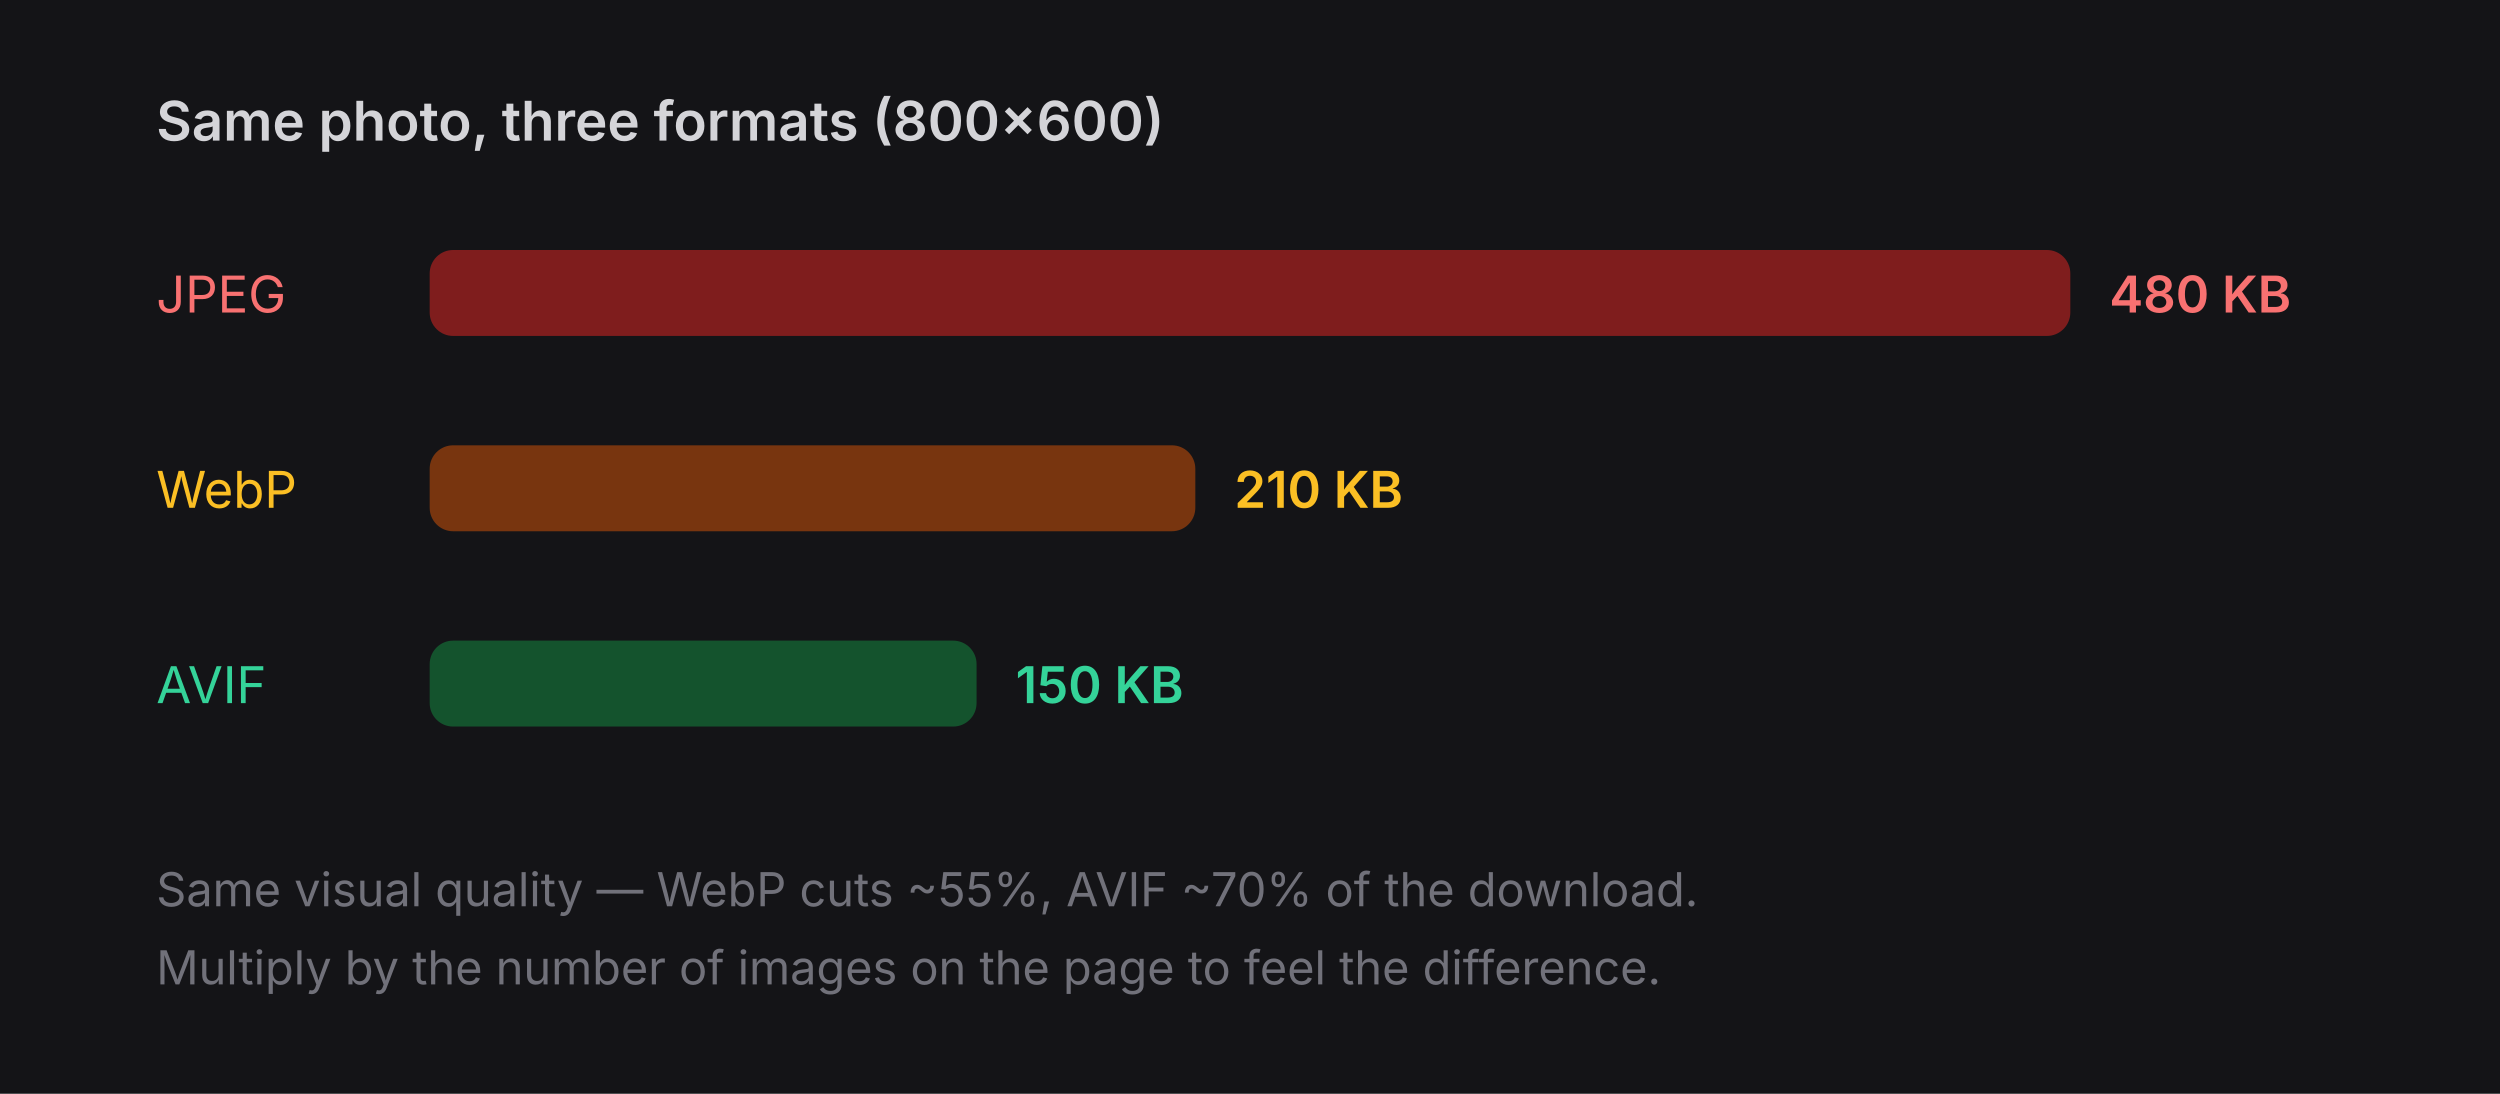
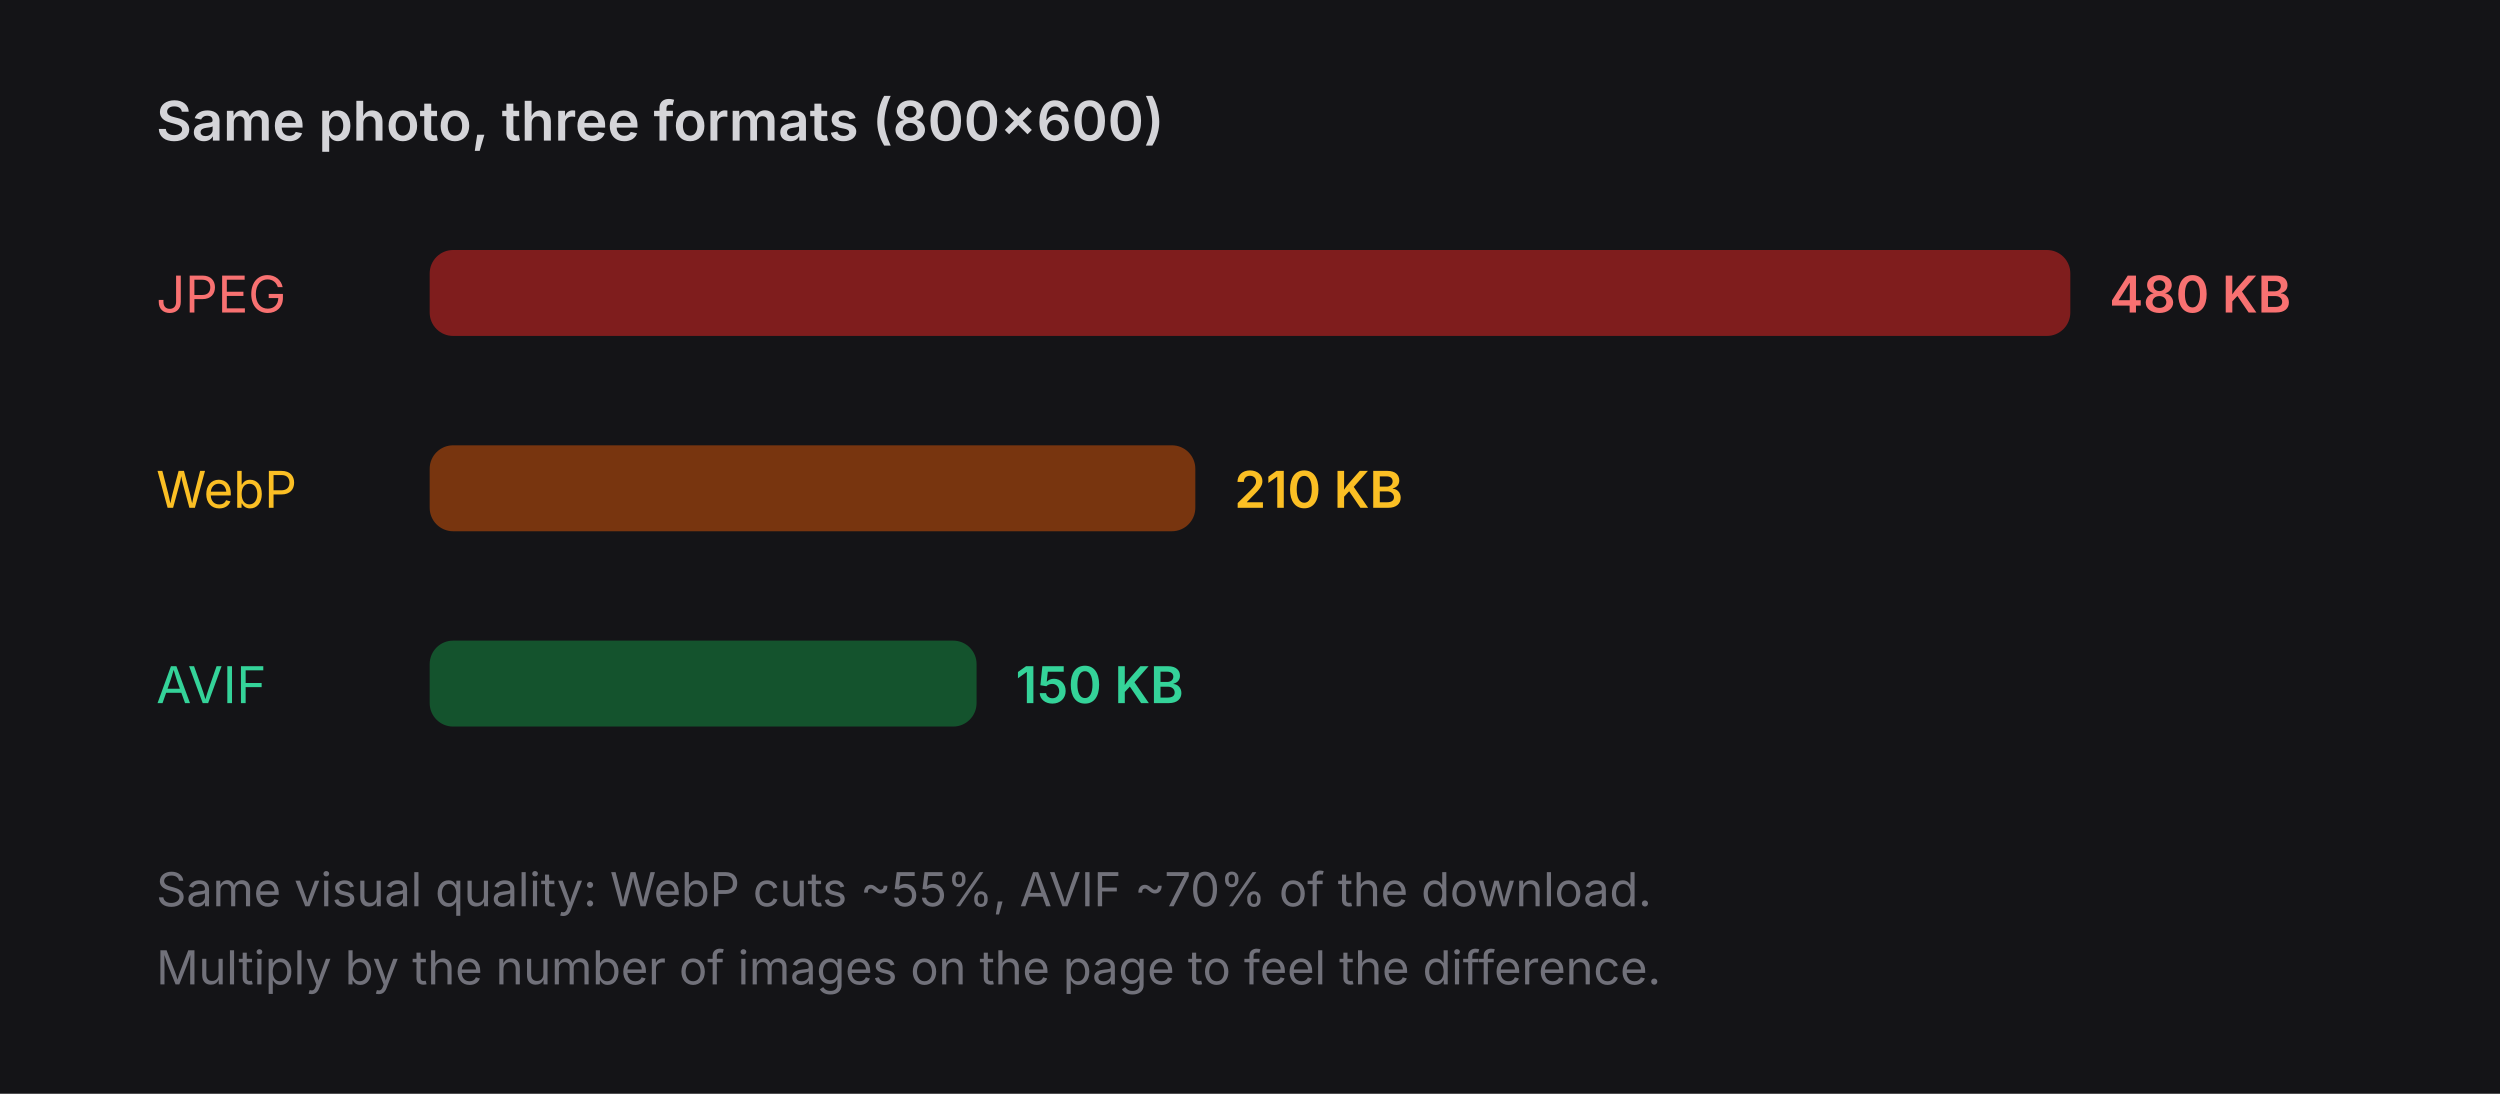
<svg xmlns="http://www.w3.org/2000/svg" viewBox="0 0 640 280" font-family="Inter, system-ui, sans-serif">
  <rect width="640" height="280" fill="#141417" />
  <text x="40" y="36" fill="#d4d4d8" font-size="14" font-weight="600">Same photo, three formats (800×600)</text>
  <text x="40" y="80" fill="#f87171" font-size="13">JPEG</text>
  <rect x="110" y="64" width="420" height="22" rx="6" fill="#7f1d1d" />
  <text x="540" y="80" fill="#f87171" font-size="13" font-weight="600">480 KB</text>
  <text x="40" y="130" fill="#fbbf24" font-size="13">WebP</text>
  <rect x="110" y="114" width="196" height="22" rx="6" fill="#78350f" />
  <text x="316" y="130" fill="#fbbf24" font-size="13" font-weight="600">210 KB</text>
  <text x="40" y="180" fill="#34d399" font-size="13">AVIF</text>
  <rect x="110" y="164" width="140" height="22" rx="6" fill="#14532d" />
  <text x="260" y="180" fill="#34d399" font-size="13" font-weight="600">150 KB</text>
-   <text x="40" y="232" fill="#71717a" font-size="12">Same visual quality — WebP cuts ~55%, AVIF ~70% of the download.</text>
+   <text x="40" y="232" fill="#71717a" font-size="12">Same visual quality: WebP cuts ~55%, AVIF ~70% of the download.</text>
  <text x="40" y="252" fill="#71717a" font-size="12">Multiply by the number of images on the page to feel the difference.</text>
</svg>
